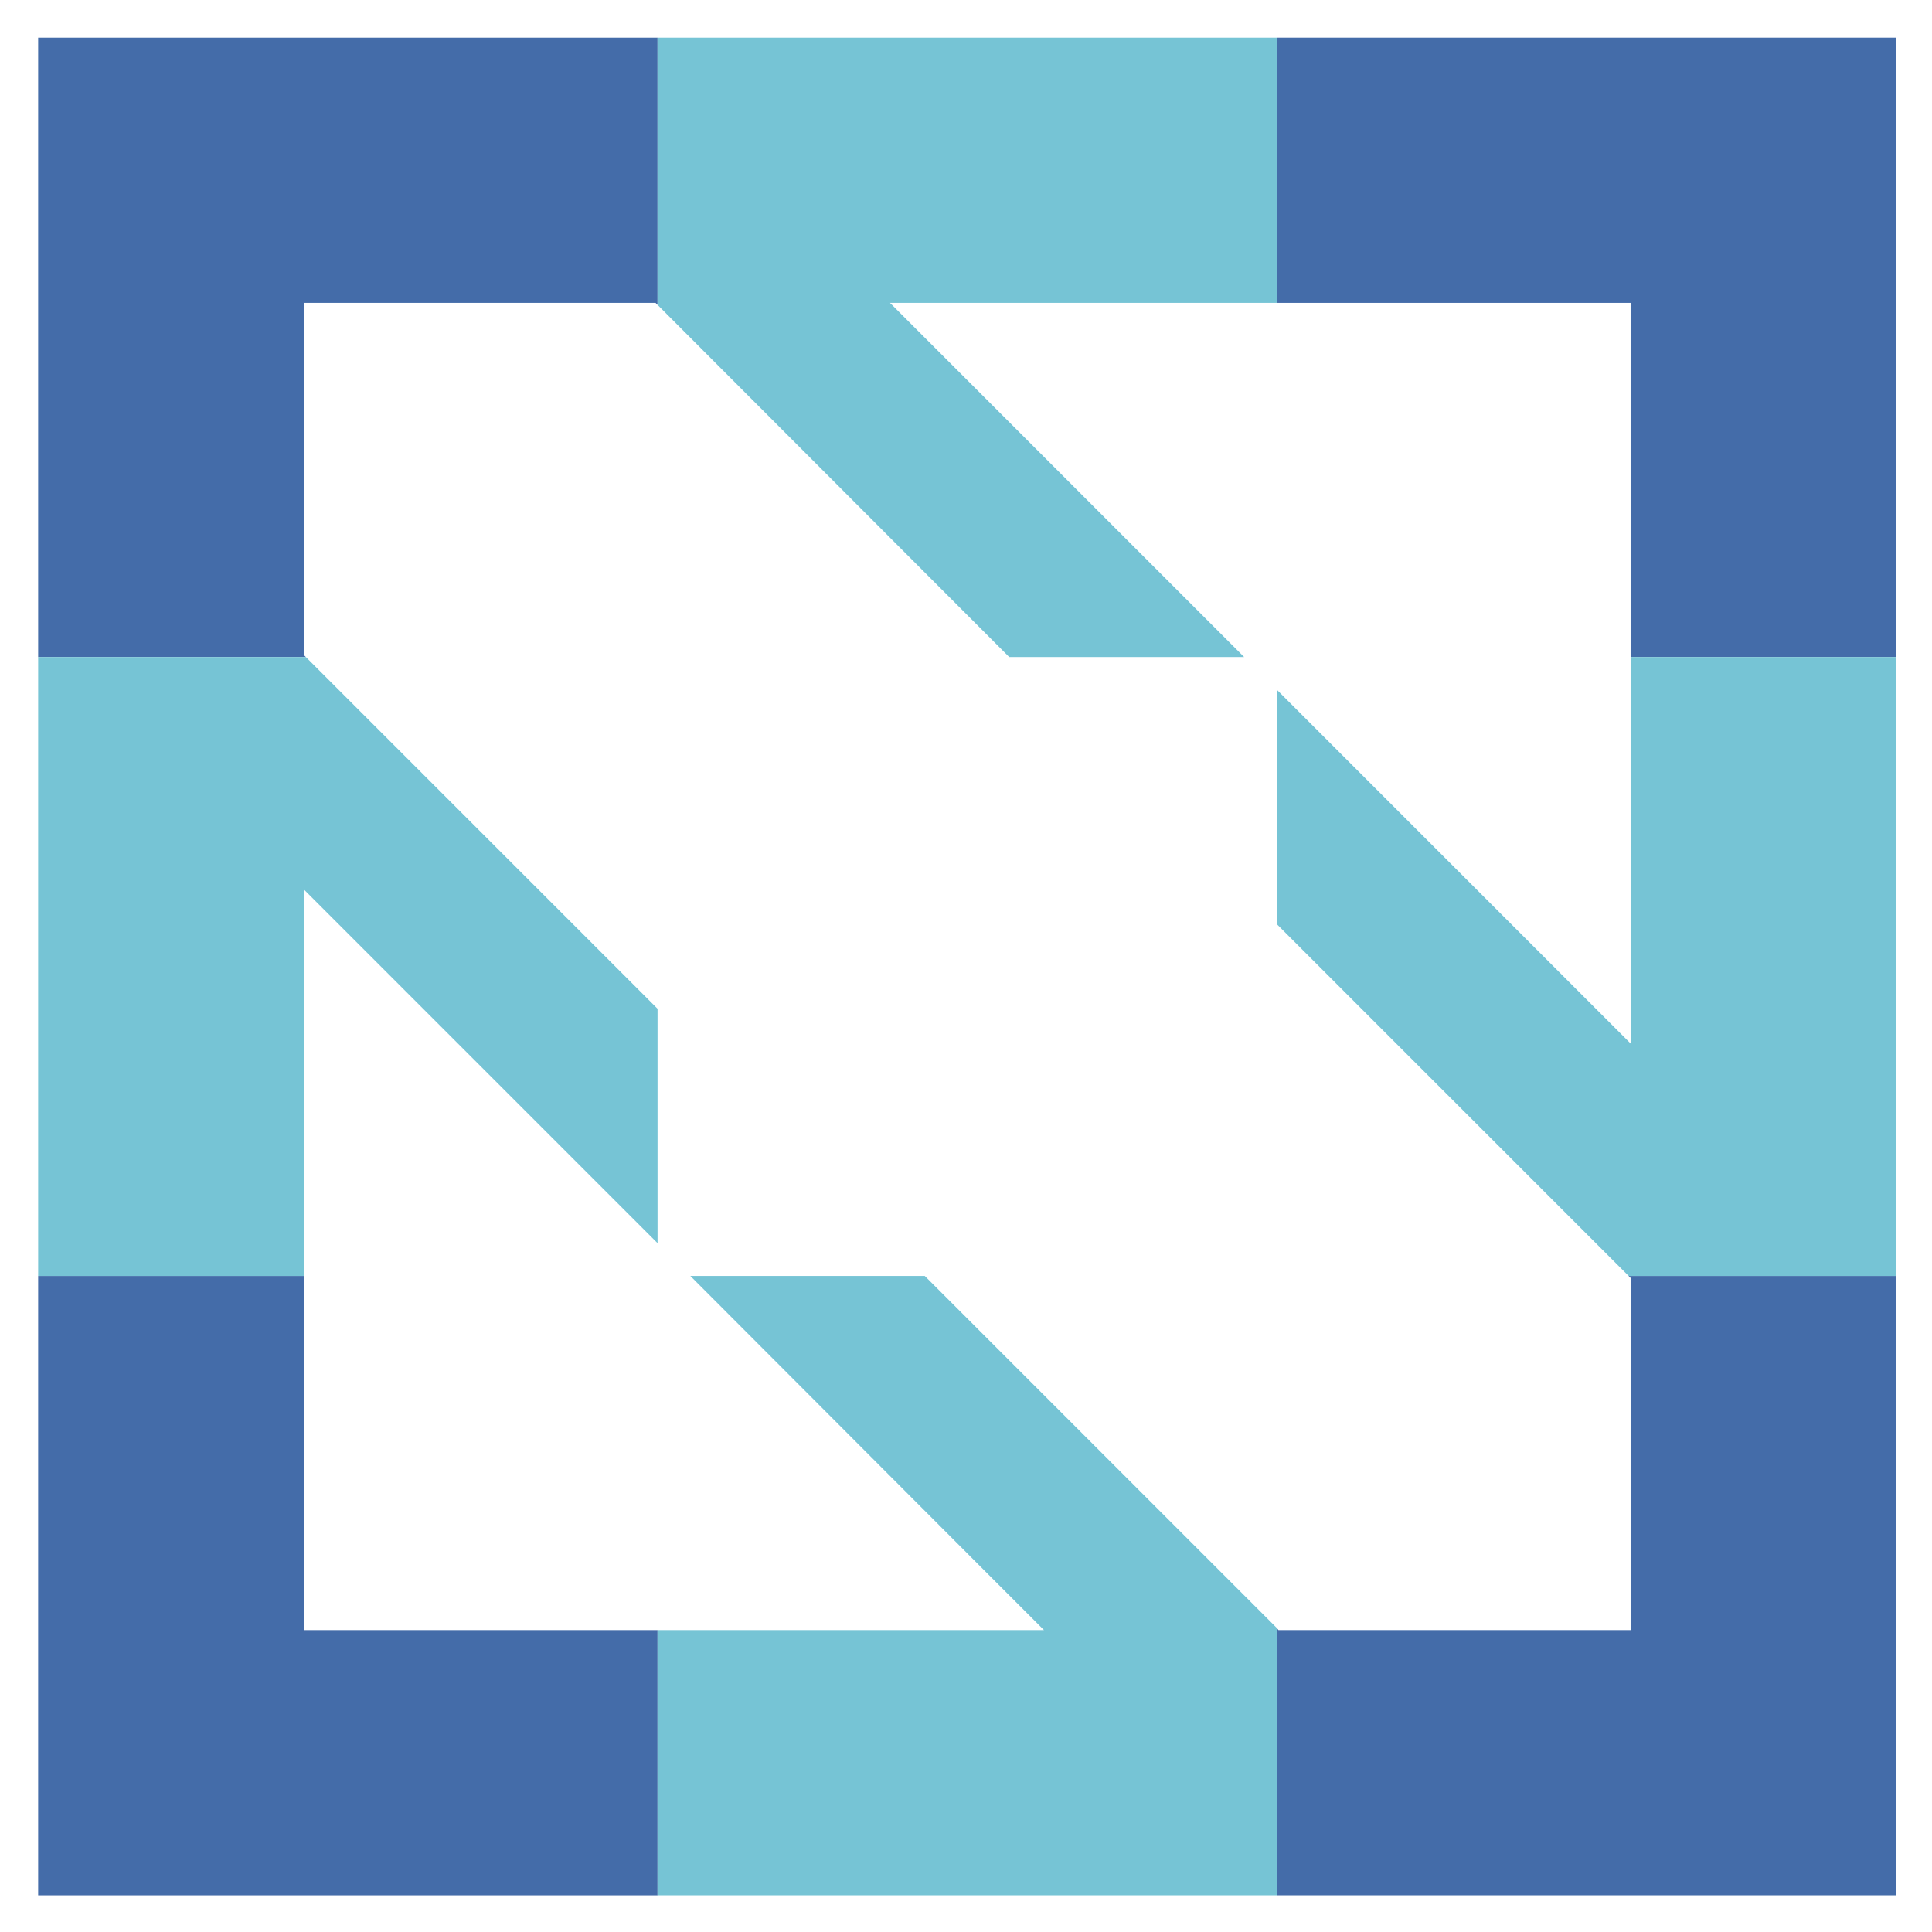
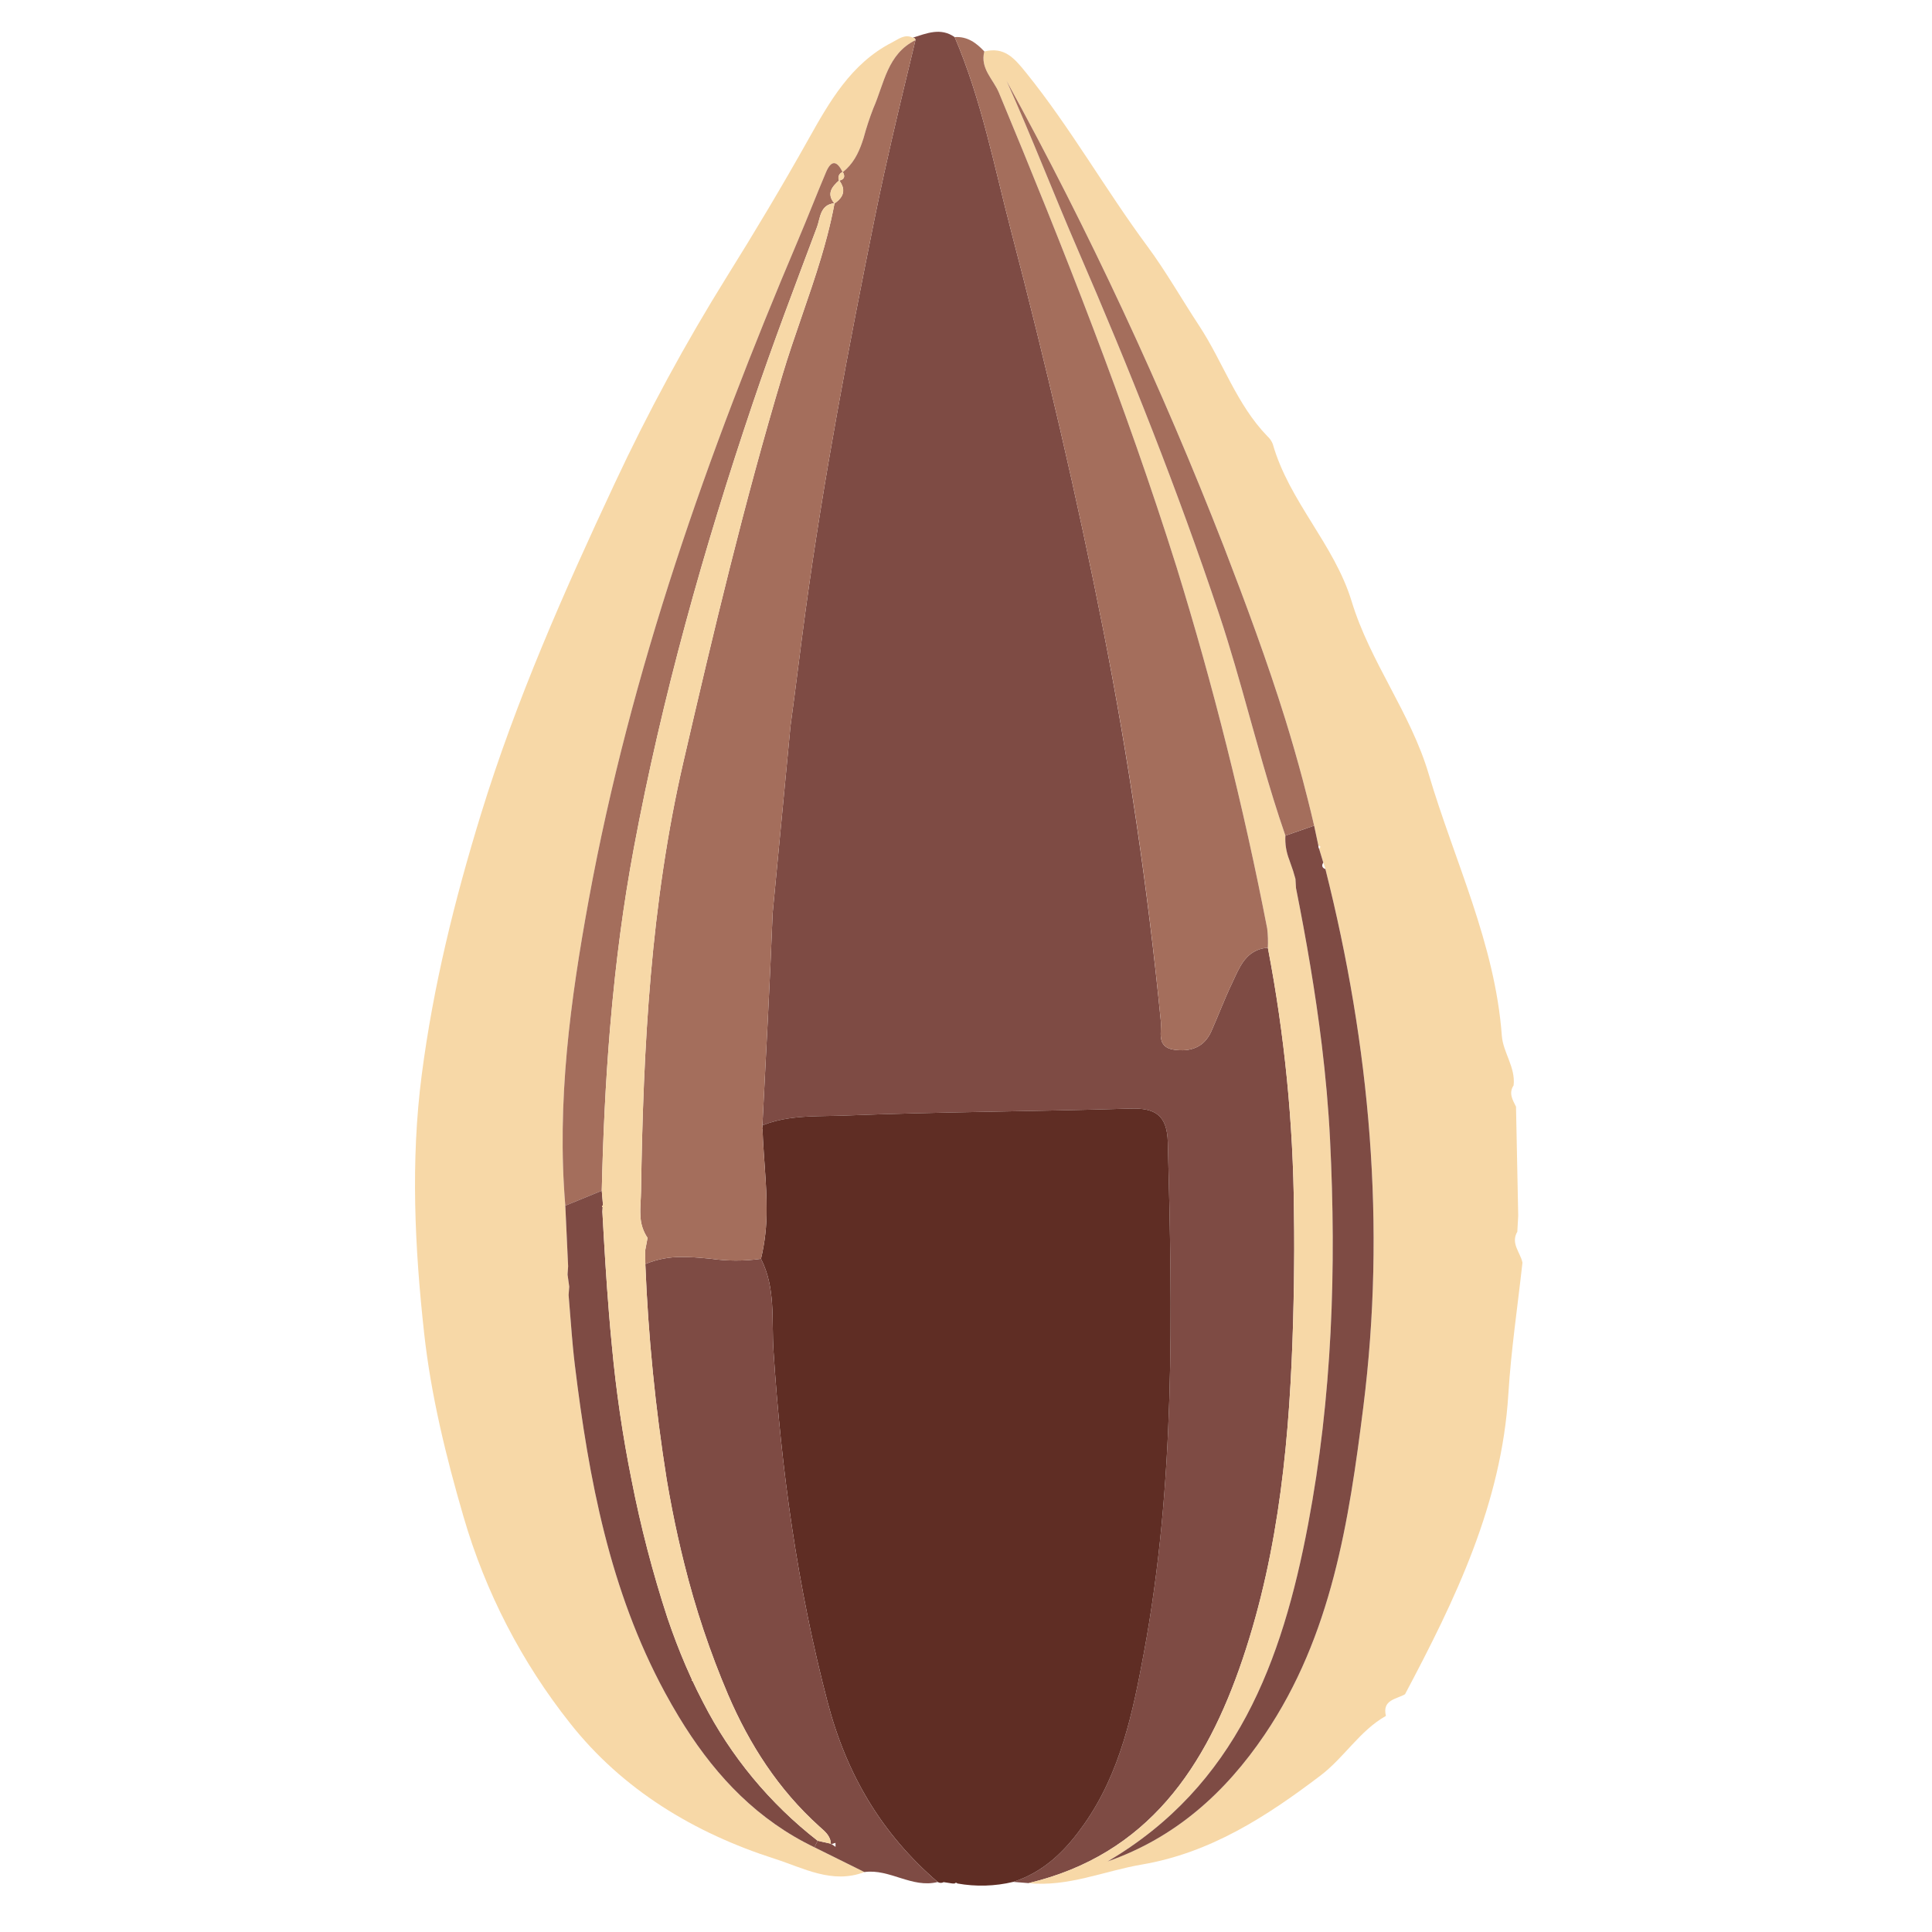
- <svg xmlns="http://www.w3.org/2000/svg" role="img" viewBox="5.52 5.02 388.96 388.96">
-   <style>svg {enable-background:new 0 0 400 400}</style>
-   <style>.st0{fill:#446ca9}.st1{fill:#76c4d5}</style>
-   <g id="XMLID_15_">
-     <g id="XMLID_78_">
-       <path id="XMLID_82_" d="M66.7 261.9H13.2v124.7h124.7v-53.4H66.7z" class="st0" />
-       <path id="XMLID_81_" d="M333.8 262.3v70.9h-70.9l-.3-.4v53.8h124.6V261.9h-53.8z" class="st0" />
-       <path id="XMLID_80_" d="M13.2 137.3h53.9l-.4-.4V66h70.8l.4.4V12.6H13.2z" class="st0" />
-       <path id="XMLID_79_" d="M262.6 12.6V66h71.2v71.3h53.4V12.6z" class="st0" />
-     </g>
-     <g id="XMLID_73_">
-       <path id="XMLID_77_" d="M256 137.3L184.7 66h77.9V12.6H137.9v53.8l70.8 70.9z" class="st1" />
-       <path id="XMLID_76_" d="M191.7 261.9h-47.2l59 59.1 12.2 12.2h-77.8v53.4h124.7v-53.8l-35.5-35.5z" class="st1" />
-       <path id="XMLID_75_" d="M333.8 137.3v77.8l-12.2-12.2-59-59v47.2l35.4 35.4 35.4 35.4h53.8V137.3z" class="st1" />
-       <path id="XMLID_74_" d="M137.9 208.1l-70.8-70.8H13.2v124.6h53.5v-77.8l71.2 71.2z" class="st1" />
-     </g>
-   </g>
+ <svg xmlns="http://www.w3.org/2000/svg" id="Layer_1" data-name="Layer 1" viewBox="0 0 500 500">
+   <defs>
+     <style>.cls-1{fill:none;}.cls-2{fill:#7e4b44;}.cls-3{fill:#5f2d24;}.cls-4{fill:#f7d8a7;}.cls-5{fill:#a46e5c;}</style>
+   </defs>
+   <path class="cls-1" d="M343.017,224.92q-.275-.847-.551-1.694C341.985,224.007,342.129,224.584,343.017,224.92Z" />
+   <path class="cls-1" d="M341.417,219.775l.114.375-.114-.375.324-.647s-.546-.342-.557-.348c.004.016.036.513.036.513Z" />
+   <path class="cls-1" d="M340.097,213.675l.01.046-.01-.046q-3.719,1.295-7.438,2.59Q336.379,214.97,340.097,213.675Z" />
+   <path class="cls-1" d="M177.297,446.909c8.357,13.088,18.854,24.142,33.483,31.181q6.465,3.198,12.929,6.396-6.464-3.198-12.925-6.399C196.151,471.05,185.654,459.996,177.297,446.909Z" />
+   <path class="cls-1" d="M167.214,322.338l-.103.543q.239-1.257.477-2.515A10.772,10.772,0,0,1,165.74,314.528a10.774,10.774,0,0,0,1.848,5.839Q167.4,321.353,167.214,322.338Z" />
+   <path class="cls-1" d="M147.293,332.781l.028.198-.022.289.022-.289Z" />
+   <path class="cls-1" d="M236.922,10.384l-0-0c-2.077,8.616-4.167,17.225-6.154,25.86C232.755,27.609,234.844,19,236.922,10.384Z" />
+   <path class="cls-1" d="M167.086,323.01l.024-.128.103-.543Z" />
+   <path class="cls-1" d="M332.659,216.265c-4.305-12.414-7.64-25.112-11.22-37.747,3.579,12.635,6.914,25.333,11.219,37.747a14.804,14.804,0,0,0,.996,6.222A14.795,14.795,0,0,1,332.659,216.265Z" />
+   <path class="cls-1" d="M216.221,476.928q-.503.163-1.005.326.511.354,1.021.707Q216.229,477.445,216.221,476.928Z" />
+   <path class="cls-1" d="M167.011,327.133a474.836,474.836,0,0,0,5.546,55.825,474.778,474.778,0,0,1-5.545-55.825,23.932,23.932,0,0,1,9.723-1.822A23.935,23.935,0,0,0,167.011,327.133Z" />
+   <path class="cls-2" d="M199.959,236.344c-.701,18.304-1.739,36.596-2.647,54.892a30.018,30.018,0,0,1,6.896-1.809c.778-.115,1.559-.207,2.342-.281.895-.084,1.792-.145,2.69-.191,3.143-.159,6.297-.128,9.395-.251,24.58-.975,49.194-1.039,73.784-1.799,6.628-.205,9.622,1.704,9.813,8.783,1.192,44.149,1.914,88.302-6.177,131.949-2.865,15.453-6.047,31.067-15.499,44.484-4.205,5.969-8.931,10.914-15.434,13.801a29.634,29.634,0,0,1-2.899,1.108q1.98.161,3.96.322c30.971-7.376,46.004-30.14,55.406-57.982,9.619-28.483,12.26-58.094,13.083-87.929q.251-9.073.272-18.131.006-4.906-.072-9.806a377.154,377.154,0,0,0-6.75-68.22,7.938,7.938,0,0,0-4.983,2.038,9.305,9.305,0,0,0-.959,1.031c-.053.066-.111.127-.163.194a13.356,13.356,0,0,0-.825,1.215c-.071.116-.142.233-.21.352q-.381.659-.724,1.352c-.516,1.039-.985,2.119-1.482,3.162-1.912,4.021-3.478,8.204-5.288,12.275-1.877,4.222-5.453,5.362-9.657,4.761-4.665-.668-3.145-4.688-3.408-7.365q-5.009-50.9-14.863-101.079c-6.851-34.702-14.934-69.207-23.887-103.429-4.398-16.811-7.689-34.066-14.607-50.189-3.648-2.558-7.241-.965-10.841.142a.65.65,0,0,1,.694.602l.002.038-0.0 0.0 0.0 0c-2.078,8.616-4.167,17.224-6.154,25.86q-.994,4.318-1.949,8.646-1.271,5.772-2.448,11.569c-6.82,33.736-13.247,67.524-17.9,101.633-1.352,9.907-2.525,19.838-3.884,29.744" />
+   <path class="cls-3" d="M265.122,485.923c6.502-2.887,11.229-7.832,15.434-13.801,9.452-13.417,12.634-29.031,15.499-44.484,8.091-43.647,7.369-87.8,6.177-131.949-.191-7.079-3.185-8.988-9.813-8.783-24.59.76-49.205.824-73.784,1.799-3.098.123-6.252.092-9.395.251-.898.045-1.795.106-2.69.191-.783.074-1.564.166-2.342.281a30.015,30.015,0,0,0-6.896,1.81c.113,4.842.575,9.688.858,14.532.095,1.615.169,3.229.205,4.843q.024,1.114.022,2.227a53.353,53.353,0,0,1-1.456,12.939c3.847,7.532,2.723,15.792,3.236,23.749,1.981,30.749,6.151,61.043,14.001,90.972,4.929,18.793,14.003,34.099,28.503,46.564a1.528,1.528,0,0,0,1.536.034l2.225.342.611.018a.432.432,0,0,1,.714-.015,35.241,35.241,0,0,0,14.457-.411l0-0h-0A29.624,29.624,0,0,0,265.122,485.923Z" />
+   <path class="cls-1" d="M209.239,288.956c-.898.045-1.795.106-2.69.191" />
+   <path class="cls-3" d="M204.207,289.427a30.018,30.018,0,0,0-6.896,1.809v0A30.015,30.015,0,0,1,204.207,289.427Z" />
+   <path class="cls-1" d="M206.549,289.147c-.783.074-1.564.166-2.342.281" />
+   <path class="cls-3" d="M262.222,487.031h0a29.634,29.634,0,0,0,2.899-1.108A29.624,29.624,0,0,1,262.222,487.031Z" />
+   <path class="cls-4" d="M392.343,286.411c-.88-1.76-1.954-3.498-.624-5.508.548-4.676-2.729-8.521-3.048-12.861-1.757-23.891-12.285-45.267-18.937-67.752-4.675-15.802-15.156-28.959-19.925-44.648-4.488-14.764-16.184-25.853-20.41-40.715a5.339,5.339,0,0,0-1.404-2.039c-7.976-8.215-11.492-19.225-17.667-28.605-4.45-6.76-8.653-14.154-13.345-20.486-10.923-14.739-19.949-30.772-31.501-45.065-3.11-3.848-5.592-6.653-10.736-5.413-1.161,4.395,2.336,7.216,3.773,10.674,16.778,40.364,32.838,81.001,45.961,122.722A891.121,891.121,0,0,1,327.949,240.302a30.168,30.168,0,0,1,.173,4.98l.002-0a377.319,377.319,0,0,1,6.748,68.222q.08,4.9.072,9.806-.01,9.057-.272,18.131c-.824,29.835-3.465,59.446-13.083,87.929-9.403,27.842-24.435,50.606-55.406,57.982,10.212,1.048,19.569-3.15,29.338-4.814,17.696-3.014,32.183-12.369,46.201-23.009,6.18-4.69,10.144-11.6,16.951-15.453-1.006-4.208,2.673-4.284,4.942-5.604,12.999-24.493,24.996-49.278,26.746-77.706.699-11.365,2.403-22.669,3.65-34-.537-2.651-3.117-4.961-1.333-7.999q.117-2.059.235-4.117M352.822,364.148c-3.711,29.488-8.182,59.163-25.524,84.766-10.222,15.092-23.166,26.704-40.655,32.823,33.328-19.607,45.176-51.755,51.893-87.238,6.244-32.982,7.348-66.185,5.68-99.549-.411-8.226-1.151-16.413-2.142-24.57-1.651-13.595-3.996-27.104-6.671-40.559q-.071-1.18-.141-2.361a41.299,41.299,0,0,0-1.315-4.12q-.15-.426-.295-.853a14.804,14.804,0,0,1-.996-6.222c-4.304-12.414-7.639-25.112-11.219-37.747-1.193-4.212-2.413-8.416-3.706-12.601q-1.108-3.587-2.294-7.152c-10.677-31.952-23.091-63.176-36.474-94.061-6.291-14.518-11.967-29.302-18.457-43.762A1022.448,1022.448,0,0,1,316.752,141.518c5.691,14.759,11.195,29.586,15.893,44.674q2.435,7.82,4.532,15.75.628,2.362,1.223,4.735.437,1.745.868,3.493.427,1.749.829,3.505h-0l.01.046q.537,2.527,1.077,5.051l.001.006c.011.007.557.348.557.348l-.324.647.114.375q.467,1.538.935,3.077l-0.0.001q.275.847.551,1.694c11.559,45.827,15.707,92.326,9.805,139.228Z" />
+   <path class="cls-4" d="M334.872,313.504a377.319,377.319,0,0,0-6.748-68.222l-.002 0v.002A377.154,377.154,0,0,1,334.872,313.504Z" />
+   <path class="cls-4" d="M334.872,313.504q.08,4.9.072,9.807Q334.95,318.404,334.872,313.504Z" />
+   <path class="cls-4" d="M177.297,446.909q-.836-1.309-1.644-2.644-1.847-3.051-3.562-6.228c-14.306-26.425-19.723-55.331-23.315-84.713-.184-1.508-.345-3.019-.49-4.531-.435-4.538-.733-9.093-1.131-13.635q.071-.944.144-1.889l.022-.289-.028-.198q-.204-1.459-.409-2.918.073-1.069.148-2.138-.365-7.85-.729-15.699c-2.245-26.78,1.287-53.148,6.099-79.357,10.85-59.097,30.726-115.362,54.126-170.493,2.485-5.855,4.786-11.789,7.263-17.648,1.37-3.241,2.873-2.89,4.258-.001.023-.011.035-.026.058-.037.009.016.014.03.023.046.314-.25.613-.507.892-.774.014-.013.025-.027.038-.04a13.234,13.234,0,0,0,1.528-1.755,15.433,15.433,0,0,0,1.208-1.968,21.216,21.216,0,0,0,.939-2.097c.278-.716.526-1.446.759-2.183a74.963,74.963,0,0,1,2.525-7.703c2.815-6.389,3.601-14.023,10.905-17.632a.65.65,0,0,0-.658-.642l-.038.002 0-0c-2.121-1.002-3.632.35-5.365,1.237-10.62,5.432-16.247,15.438-21.66,25.092-6.72,11.985-13.799,23.84-21.027,35.415a508.015,508.015,0,0,0-29.128,53.695c-13.006,27.793-25.483,55.936-34.569,85.49-6.83,22.213-12.357,44.526-15.341,67.547-2.893,22.312-1.806,44.661.627,66.781,1.765,16.054,5.639,31.917,10.223,47.622a156.008,156.008,0,0,0,27.542,53.339c13.613,17.259,32.168,28.43,53.03,35.11,7.339,2.35,14.823,6.604,23.152,3.413q-6.464-3.198-12.929-6.396C196.15,471.051,185.654,459.996,177.297,446.909Z" />
+   <path class="cls-4" d="M236.922,10.384l0-0a.65.65,0,0,0-.658-.642l-.038.002-0.0 0a.65.65,0,0,1,.695.602Z" />
+   <path class="cls-5" d="M285.561,163.22q9.891,50.1,14.863,101.079c.263,2.677-1.257,6.697,3.408,7.365,4.203.601,7.78-.539,9.657-4.761,1.81-4.071,3.376-8.255,5.288-12.275.496-1.043.966-2.123,1.482-3.162q.344-.693.724-1.352c.069-.119.139-.235.21-.352a13.356,13.356,0,0,1,.825-1.215c.052-.067.109-.128.163-.194a9.305,9.305,0,0,1,.959-1.031,7.945,7.945,0,0,1,4.983-2.04,30.167,30.167,0,0,0-.173-4.98,891.12,891.12,0,0,0-23.469-93.589c-13.123-41.721-29.182-82.358-45.961-122.722-1.437-3.458-4.934-6.278-3.773-10.674-2.08-2.23-4.41-3.944-7.679-3.716,6.918,16.124,10.209,33.379,14.607,50.189C270.627,94.014,278.71,128.518,285.561,163.22Z" />
+   <path class="cls-1" d="M322.18,248.353c-.053.066-.111.127-.163.194" />
+   <path class="cls-5" d="M328.121,245.284v-.002a7.945,7.945,0,0,0-4.983,2.04A7.938,7.938,0,0,1,328.121,245.284Z" />
+   <path class="cls-1" d="M321.192,249.762c-.071.116-.142.233-.21.352" />
+   <path class="cls-2" d="M214.177,440.499c-7.85-29.93-12.02-60.223-14.001-90.973-.513-7.957.611-16.217-3.236-23.749a46.104,46.104,0,0,1-13.122-.034c-1.896-.18-3.791-.352-5.682-.411q-.701-.022-1.402-.022a23.932,23.932,0,0,0-9.723,1.822,474.779,474.779,0,0,0,5.545,55.825q.667,3.936,1.434,7.852,1.367,6.961,3.091,13.854a224.662,224.662,0,0,0,11.355,33.938c5.546,12.927,13.022,24.52,23.53,34.016,1.392,1.258,2.972,2.408,3.054,4.529l.061.013.134.093q.503-.163,1.005-.326.008.517.016,1.034-.511-.354-1.021-.707l-.18.058c0-.058-.013-.108-.015-.165q-1.705-.379-3.409-.758-.412.847-.828,1.697,6.459,3.202,12.925,6.399c6.563-.904,12.302,4.261,18.971,2.578C228.18,474.598,219.106,459.292,214.177,440.499Z" />
+   <path class="cls-2" d="M215.081,477.162l-.045.151.18-.058-.134-.093-.061-.013v0Z" />
+   <path class="cls-5" d="M204.588,187.836c1.359-9.906,2.532-19.837,3.884-29.744,4.653-34.109,11.08-67.897,17.9-101.633q1.172-5.799,2.448-11.569.953-4.329,1.949-8.646c1.987-8.636,4.076-17.244,6.154-25.86v-0c-7.305,3.609-8.09,11.243-10.905,17.632a74.964,74.964,0,0,0-2.525,7.703c-.233.737-.481,1.467-.759,2.183a21.216,21.216,0,0,1-.939,2.097,15.427,15.427,0,0,1-1.208,1.968,13.229,13.229,0,0,1-1.528,1.755c-.013.013-.025.027-.038.04-.279.267-.578.524-.892.774.646,1.135.393,1.891-.909,2.203a5.372,5.372,0,0,1,.879,1.682c.469,1.652-.37,3.037-2.13,4.233v0q-.397,2.136-.876,4.246-.478,2.111-1.026,4.201-.734,2.809-1.571,5.588c-3.051,10.193-6.935,20.134-9.989,30.326-9.904,33.055-17.875,66.552-25.64,100.171-8.478,36.706-10.407,73.759-10.965,111.081-.008.505-.028,1.015-.053,1.527s-.054,1.027-.079,1.543c-.025.516-.046,1.033-.054,1.549q-.006.387-.002.774c.003.29.012.579.028.867a10.772,10.772,0,0,0,1.848,5.839q-.239,1.257-.477,2.515l-.038.2-.095.5q.016,1.776.033,3.551a23.935,23.935,0,0,1,9.723-1.822q.7-.001,1.402.022c1.89.06,3.786.232,5.682.411a46.104,46.104,0,0,0,13.122.034,53.353,53.353,0,0,0,1.456-12.939q.004-1.113-.022-2.227c-.035-1.614-.11-3.229-.205-4.843-.284-4.844-.746-9.69-.859-14.532l0-0c.908-18.296,1.946-36.588,2.647-54.892" />
+   <path class="cls-5" d="M167.073,323.082l.038-.2-.024.128Z" />
+   <path class="cls-5" d="M198.17,305.769c-.284-4.844-.745-9.69-.858-14.532v-0l-0.0 0C197.424,296.079,197.886,300.925,198.17,305.769Z" />
+   <path class="cls-1" d="M198.17,305.769c.095,1.615.169,3.229.205,4.843" />
+   <path class="cls-1" d="M218.128,44.536c.314-.25.613-.507.892-.774" />
+   <path class="cls-5" d="M219.058,43.722a13.229,13.229,0,0,0,1.528-1.755A13.234,13.234,0,0,1,219.058,43.722Z" />
+   <path class="cls-5" d="M220.586,41.967a15.427,15.427,0,0,0,1.208-1.968A15.433,15.433,0,0,1,220.586,41.967Z" />
+   <path class="cls-5" d="M183.818,325.744c-1.896-.18-3.791-.352-5.682-.411C180.026,325.392,181.922,325.564,183.818,325.744Z" />
+   <path class="cls-2" d="M342.466,223.227l-0-.001q-.467-1.538-.935-3.077l-.114-.375-.198-.482s-.032-.498-.036-.513l-.003-.002q-.537-2.528-1.074-5.055l-.01-.046q-3.719,1.295-7.438,2.59a14.795,14.795,0,0,0,.994,6.222q.144.427.295.853a41.299,41.299,0,0,1,1.315,4.12q.071,1.18.141,2.36c2.675,13.456,5.02,26.965,6.671,40.56.99,8.157,1.731,16.345,2.142,24.57,1.667,33.365.563,66.568-5.68,99.549-6.717,35.483-18.565,67.631-51.893,87.238,17.49-6.119,30.433-17.732,40.655-32.823,17.342-25.603,21.813-55.278,25.524-84.766,5.902-46.902,1.754-93.401-9.805-139.228C342.129,224.584,341.985,224.007,342.466,223.227Z" />
+   <path class="cls-2" d="M335.262,227.46q.07,1.181.141,2.361c2.675,13.455,5.021,26.964,6.671,40.559-1.651-13.595-3.996-27.104-6.671-40.56Q335.333,228.64,335.262,227.46Z" />
+   <path class="cls-2" d="M342.466,223.227l0-.001q-.468-1.538-.935-3.077.467,1.538.935,3.077Z" />
+   <path class="cls-2" d="M341.184,218.779l-.001-.006q-.541-2.522-1.077-5.051.537,2.528,1.074,5.055Z" />
+   <path class="cls-5" d="M340.097,213.675v-0q-.398-1.758-.829-3.505-.428-1.748-.868-3.493-.595-2.373-1.223-4.735-2.108-7.926-4.532-15.75c-4.698-15.088-10.202-29.916-15.893-44.674A1022.447,1022.447,0,0,0,260.508,20.942C266.999,35.402,272.675,50.186,278.966,64.704c13.382,30.885,25.797,62.109,36.474,94.061q1.191,3.564,2.294,7.152c1.292,4.185,2.513,8.389,3.706,12.601,3.579,12.635,6.915,25.333,11.22,37.747Q336.379,214.97,340.097,213.675Z" />
+   <path class="cls-1" d="M332.645,186.193q2.435,7.82,4.532,15.75" />
+   <path class="cls-5" d="M340.097,213.675h0q-.399-1.758-.829-3.505.427,1.749.829,3.505Z" />
+   <path class="cls-1" d="M339.267,210.17q-.428-1.748-.868-3.493" />
+   <path class="cls-5" d="M157.853,266.423q.576-6.936,1.331-13.854.607-5.534,1.34-11.057,1.471-11.044,3.51-22.032c7.324-39.176,18.081-77.457,30.81-115.185,5.162-15.3,10.918-30.402,16.591-45.524.873-2.327.752-5.771,4.463-6.171-2.014-2.46-.635-4.227,1.236-5.893a1.598,1.598,0,0,1,.773-2.124q.068-.032.139-.057c-1.384-2.889-2.887-3.24-4.258.001-2.477,5.859-4.777,11.792-7.263,17.648-23.4,55.132-43.276,111.397-54.126,170.493-4.812,26.209-8.344,52.577-6.099,79.357q4.719-1.932,9.437-3.863C156.06,294.214,156.7,280.294,157.853,266.423Z" />
+   <path class="cls-2" d="M181.974,440.579q-1.621-3.095-3.078-6.274-.73-1.589-1.422-3.197c-1.737-4.036-3.302-8.161-4.727-12.356a300.555,300.555,0,0,1-9.317-35.835,328.713,328.713,0,0,1-5.062-34.515q-.426-4.34-.776-8.689c-.706-8.697-1.22-17.416-1.693-26.135q.063-1.009.127-2.018-.143-1.699-.287-3.398-4.718,1.932-9.437,3.863.365,7.85.729,15.699-.073,1.069-.147,2.138.204,1.459.408,2.918l.028.198-.022.289q-.072.944-.143,1.888c.398,4.543.696,9.097,1.131,13.635.145,1.513.305,3.023.49,4.531,3.592,29.382,9.01,58.288,23.315,84.713q1.718,3.173,3.562,6.228.808,1.335,1.644,2.644c8.358,13.088,18.854,24.141,33.487,31.178q.418-.851.828-1.697A107.238,107.238,0,0,1,181.974,440.579Z" />
+   <path class="cls-2" d="M147.031,327.725q-.074,1.07-.148,2.138.206,1.459.409,2.918-.204-1.459-.408-2.918Q146.958,328.794,147.031,327.725Z" />
+   <path class="cls-2" d="M147.299,333.268q-.072.945-.144,1.889c.398,4.542.696,9.097,1.131,13.635-.435-4.538-.733-9.093-1.131-13.635Q147.227,334.213,147.299,333.268Z" />
+   <path class="cls-1" d="M210.783,478.087q.418-.851.828-1.697" />
+   <path class="cls-1" d="M155.739,308.162q-4.718,1.931-9.437,3.863" />
+   <path class="cls-1" d="M167.111,322.882l.103-.543" />
+   <path class="cls-1" d="M167.073,323.082l.038-.2" />
+   <path class="cls-4" d="M166.978,323.581l.076-.4.033-.172.127-.671q.187-.985.374-1.971a10.774,10.774,0,0,1-1.848-5.839c-.016-.288-.024-.578-.028-.867q-.005-.386.002-.774c.008-.516.029-1.033.054-1.549.025-.516.054-1.031.079-1.543.025-.512.045-1.022.053-1.527.559-37.321,2.487-74.375,10.965-111.081,7.765-33.619,15.736-67.116,25.64-100.171,3.054-10.192,6.938-20.134,9.989-30.326q.832-2.78,1.571-5.588.546-2.091,1.026-4.201.477-2.111.876-4.246l-.018.014c-.019-.023-.033-.045-.052-.068-3.711.4-3.59,3.845-4.463,6.171-5.673,15.122-11.428,30.224-16.591,45.524-12.729,37.727-23.486,76.009-30.81,115.185q-2.054,10.986-3.51,22.032-.736,5.522-1.34,11.057-.758,6.918-1.331,13.854c-1.153,13.871-1.792,27.792-2.114,41.74l-0.0 0q.143,1.699.287,3.398-.063,1.009-.126,2.018c.474,8.719.987,17.437,1.693,26.135q.353,4.349.776,8.689a328.713,328.713,0,0,0,5.062,34.515,300.555,300.555,0,0,0,9.317,35.835c1.425,4.195,2.99,8.32,4.727,12.356q.692,1.608,1.422,3.197,1.46,3.178,3.078,6.274a107.237,107.237,0,0,0,29.638,35.81l-0.0 0q1.705.38,3.409.758c-.082-2.122-1.662-3.271-3.054-4.529-10.508-9.497-17.985-21.09-23.53-34.016a224.66,224.66,0,0,1-11.355-33.938q-1.732-6.891-3.091-13.854-.769-3.916-1.434-7.852a474.836,474.836,0,0,1-5.546-55.825Q166.994,325.357,166.978,323.581Z" />
+   <path class="cls-4" d="M215.021,477.148c.002.057.015.107.015.165l.045-.151Z" />
+   <path class="cls-4" d="M215.021,477.148v-0q-1.705-.379-3.409-.758Q213.316,476.77,215.021,477.148Z" />
+   <path class="cls-4" d="M166.978,323.581q.016,1.776.033,3.551-.017-1.776-.033-3.551l.076-.4Z" />
+   <path class="cls-4" d="M167.054,323.182l-.076.4.095-.5.014-.072Z" />
+   <path class="cls-4" d="M155.739,308.162c.322-13.948.961-27.868,2.114-41.74-1.153,13.871-1.793,27.792-2.114,41.74Z" />
+   <path class="cls-1" d="M157.853,266.423q.576-6.936,1.331-13.854" />
+   <path class="cls-4" d="M155.899,313.578q.063-1.009.127-2.018-.143-1.699-.287-3.398.143,1.699.287,3.398Q155.962,312.569,155.899,313.578Z" />
+   <path class="cls-1" d="M172.746,418.752c1.425,4.195,2.99,8.32,4.727,12.356" />
+   <path class="cls-4" d="M181.974,440.579a107.239,107.239,0,0,0,29.638,35.811l0-0A107.237,107.237,0,0,1,181.974,440.579Z" />
+   <path class="cls-4" d="M178.895,434.305q1.46,3.178,3.078,6.274Q180.352,437.484,178.895,434.305Z" />
+   <path class="cls-1" d="M178.895,434.305q-.73-1.589-1.422-3.197" />
+   <path class="cls-4" d="M157.592,339.713c-.706-8.697-1.219-17.416-1.693-26.135q.063-1.009.126-2.018-.064,1.009-.127,2.018C156.372,322.297,156.886,331.016,157.592,339.713Z" />
+   <path class="cls-1" d="M158.367,348.402q-.426-4.34-.776-8.689" />
+   <path class="cls-4" d="M217.145,46.76c-.007-.019-.005-.034-.011-.052-1.871,1.666-3.249,3.433-1.236,5.893.029-.003.053-.01.083-.013V52.588l-.013.066c1.76-1.197,2.599-2.582,2.13-4.233a5.371,5.371,0,0,0-.879-1.682C217.193,46.745,217.173,46.754,217.145,46.76Z" />
+   <path class="cls-4" d="M218.099,48.421a5.372,5.372,0,0,0-.879-1.682v0A5.371,5.371,0,0,1,218.099,48.421Z" />
+   <path class="cls-4" d="M215.982,52.588v-0l-.007.018Z" />
+   <path class="cls-4" d="M215.975,52.605l-.024.063.018-.014v-0l.013-.066Z" />
+   <path class="cls-4" d="M215.982,52.588c-.03.003-.054.01-.083.013.019.023.033.045.052.068l.024-.063Z" />
+   <path class="cls-1" d="M215.95,52.668l.024-.063" />
+   <path class="cls-4" d="M217.134,46.708l.041-.037h0l0-0c.018.023.027.045.044.068,1.302-.312,1.554-1.068.909-2.203-.019.015-.035.032-.054.046l-.028-.056a1.598,1.598,0,0,0-.969,2.042Q217.102,46.639,217.134,46.708Z" />
+   <path class="cls-4" d="M218.089,44.536l-.015.046c.019-.015.035-.031.054-.046-.019.015-.035.031-.054.046Z" />
+   <path class="cls-4" d="M218.074,44.582c.019-.015.035-.031.054-.046-.009-.016-.014-.03-.023-.046l-.015.046Z" />
+   <path class="cls-4" d="M218.089,44.536l.015-.046c-.023.011-.036.026-.058.037l.028.056Z" />
+   <path class="cls-4" d="M217.175,46.67c.018.023.027.045.044.068V46.739c-.017-.023-.026-.045-.044-.068Z" />
+   <path class="cls-4" d="M217.145,46.76c.027-.006.047-.015.074-.021-.017-.023-.026-.045-.044-.068l-.015.045Z" />
+   <path class="cls-4" d="M217.16,46.715l.015-.045-.041.037c.006.019.004.034.011.052Z" />
+   <path class="cls-4" d="M217.175,46.67h-0l-.015.045Z" />
</svg>
